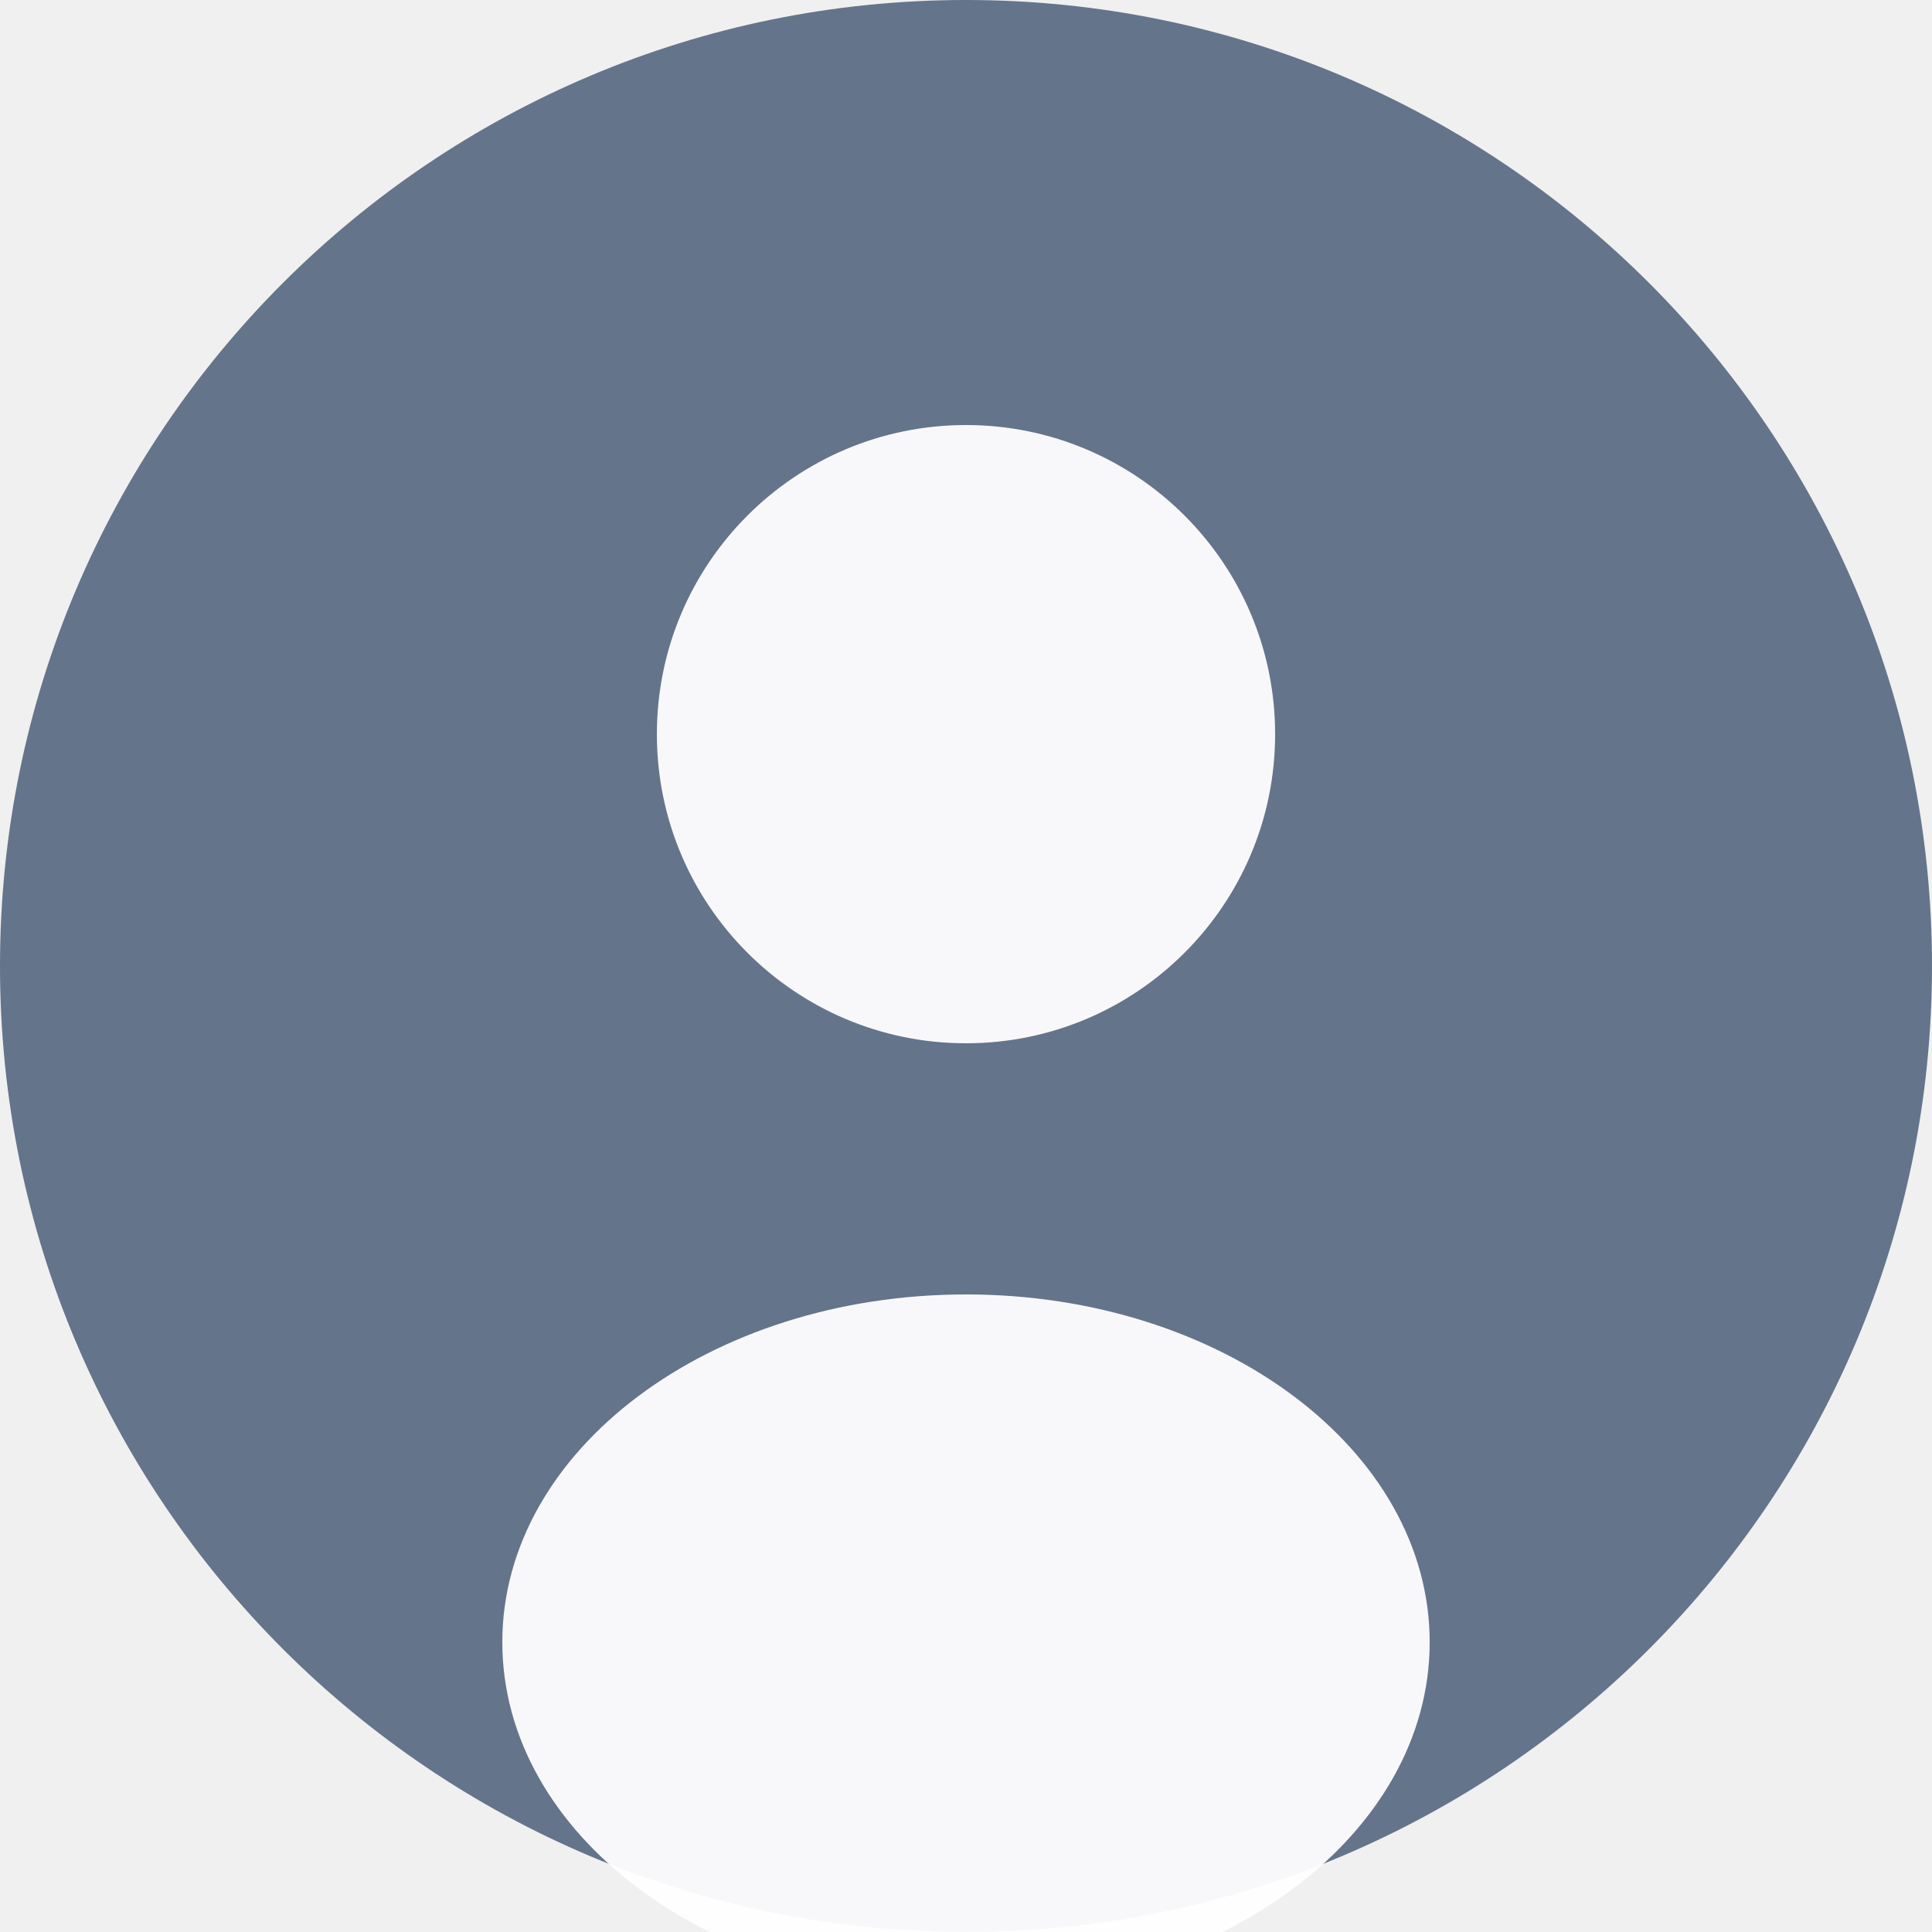
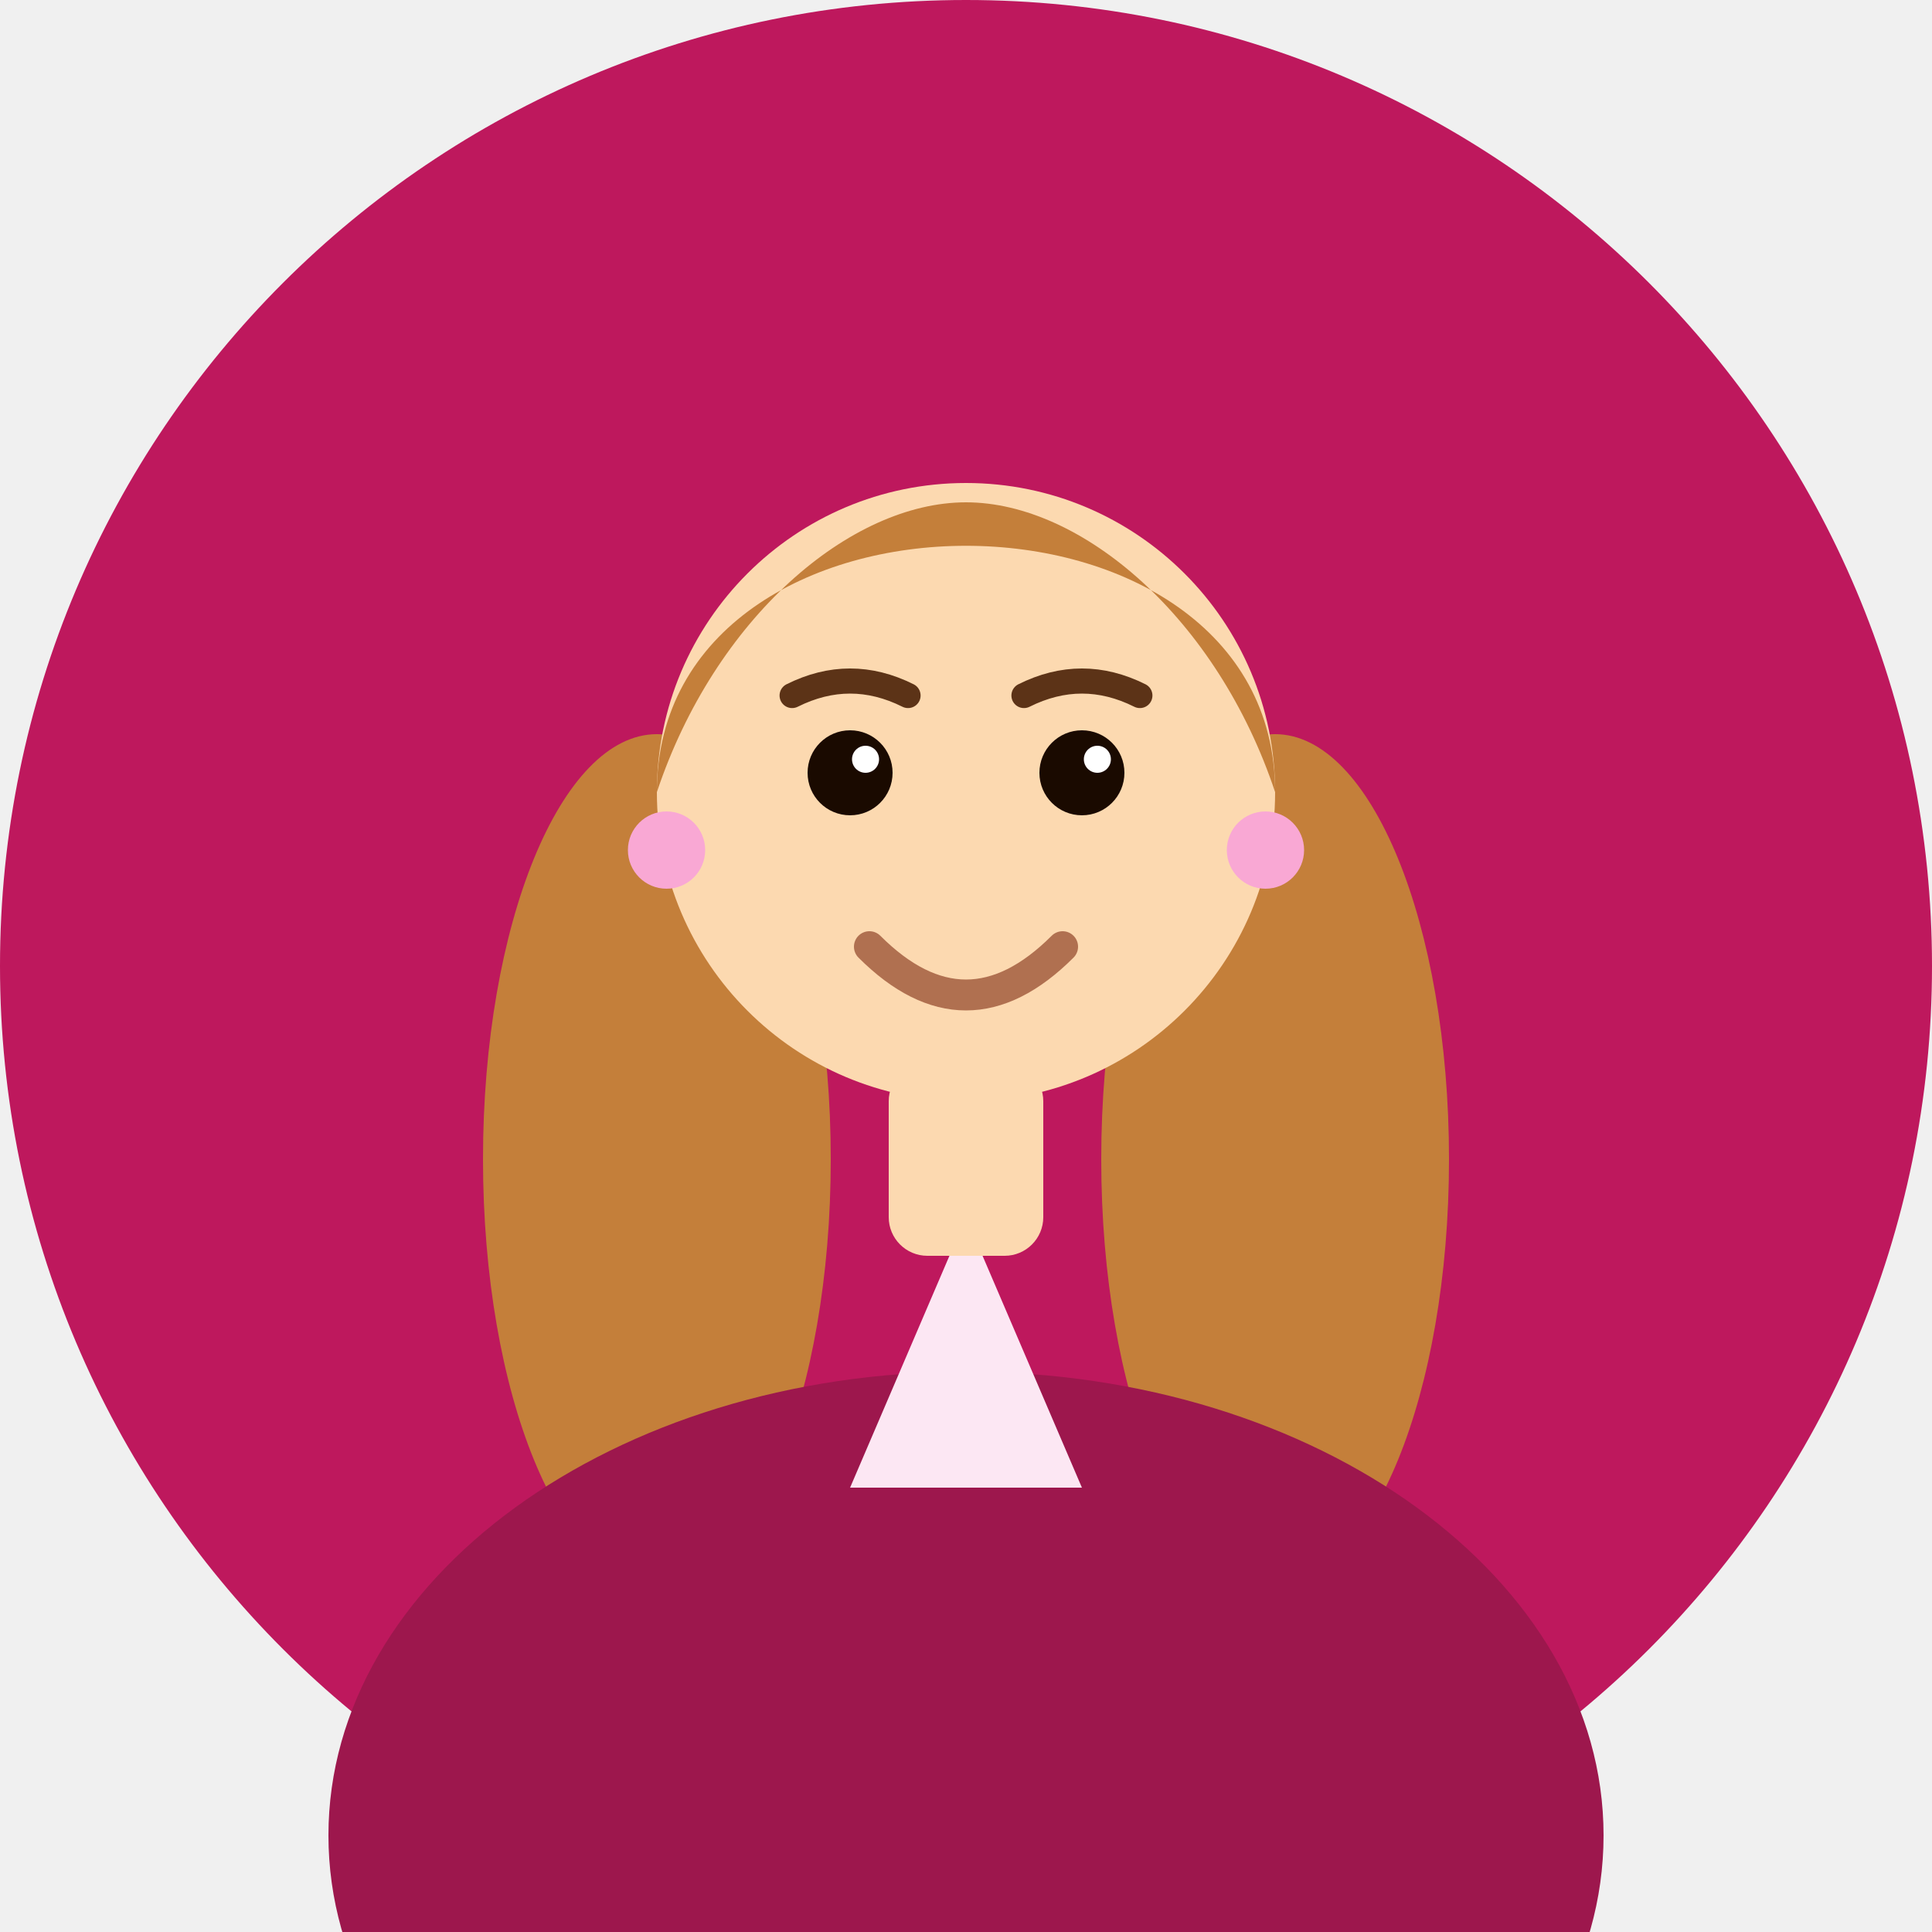
<svg xmlns="http://www.w3.org/2000/svg" viewBox="0 0 100 100">
-   <circle cx="50" cy="50" r="50" fill="#64748b" />
-   <circle cx="50" cy="38" r="16" fill="#fff" opacity="0.95" />
-   <ellipse cx="50" cy="85" rx="24" ry="18" fill="#fff" opacity="0.95" />
+   <circle cx="50" cy="50" r="50" fill="#be185d" />
+   <ellipse cx="34" cy="60" rx="9" ry="22" fill="#c47f3a" />
+   <ellipse cx="66" cy="60" rx="9" ry="22" fill="#c47f3a" />
+   <ellipse cx="50" cy="95" rx="33" ry="24" fill="#9d174d" />
+   <polygon points="50,63 44,77 56,77" fill="#fce7f3" />
+   <rect x="46" y="55" width="8" height="10" rx="2" fill="#fcd9b0" />
+   <circle cx="50" cy="41" r="16" fill="#fcd9b0" />
+   <path d="M34,41 C34,24 66,24 66,41 C63,32 56,26 50,26 C44,26 37,32 34,41Z" fill="#c47f3a" />
+   <circle cx="34.5" cy="44" r="2" fill="#f9a8d4" />
+   <circle cx="65.5" cy="44" r="2" fill="#f9a8d4" />
+   <circle cx="44" cy="40" r="2.2" fill="#1a0a00" />
+   <circle cx="56" cy="40" r="2.2" fill="#1a0a00" />
+   <circle cx="44.8" cy="39.3" r="0.7" fill="#fff" />
+   <circle cx="56.8" cy="39.3" r="0.7" fill="#fff" />
+   <path d="M41,36 Q44,34.5 47,36" stroke="#5c3317" stroke-width="1.3" fill="none" stroke-linecap="round" />
+   <path d="M53,36 Q56,34.5 59,36" stroke="#5c3317" stroke-width="1.3" fill="none" stroke-linecap="round" />
+   <path d="M45,49 Q50,54 55,49" stroke="#b07050" stroke-width="1.6" fill="none" stroke-linecap="round" />
</svg>
